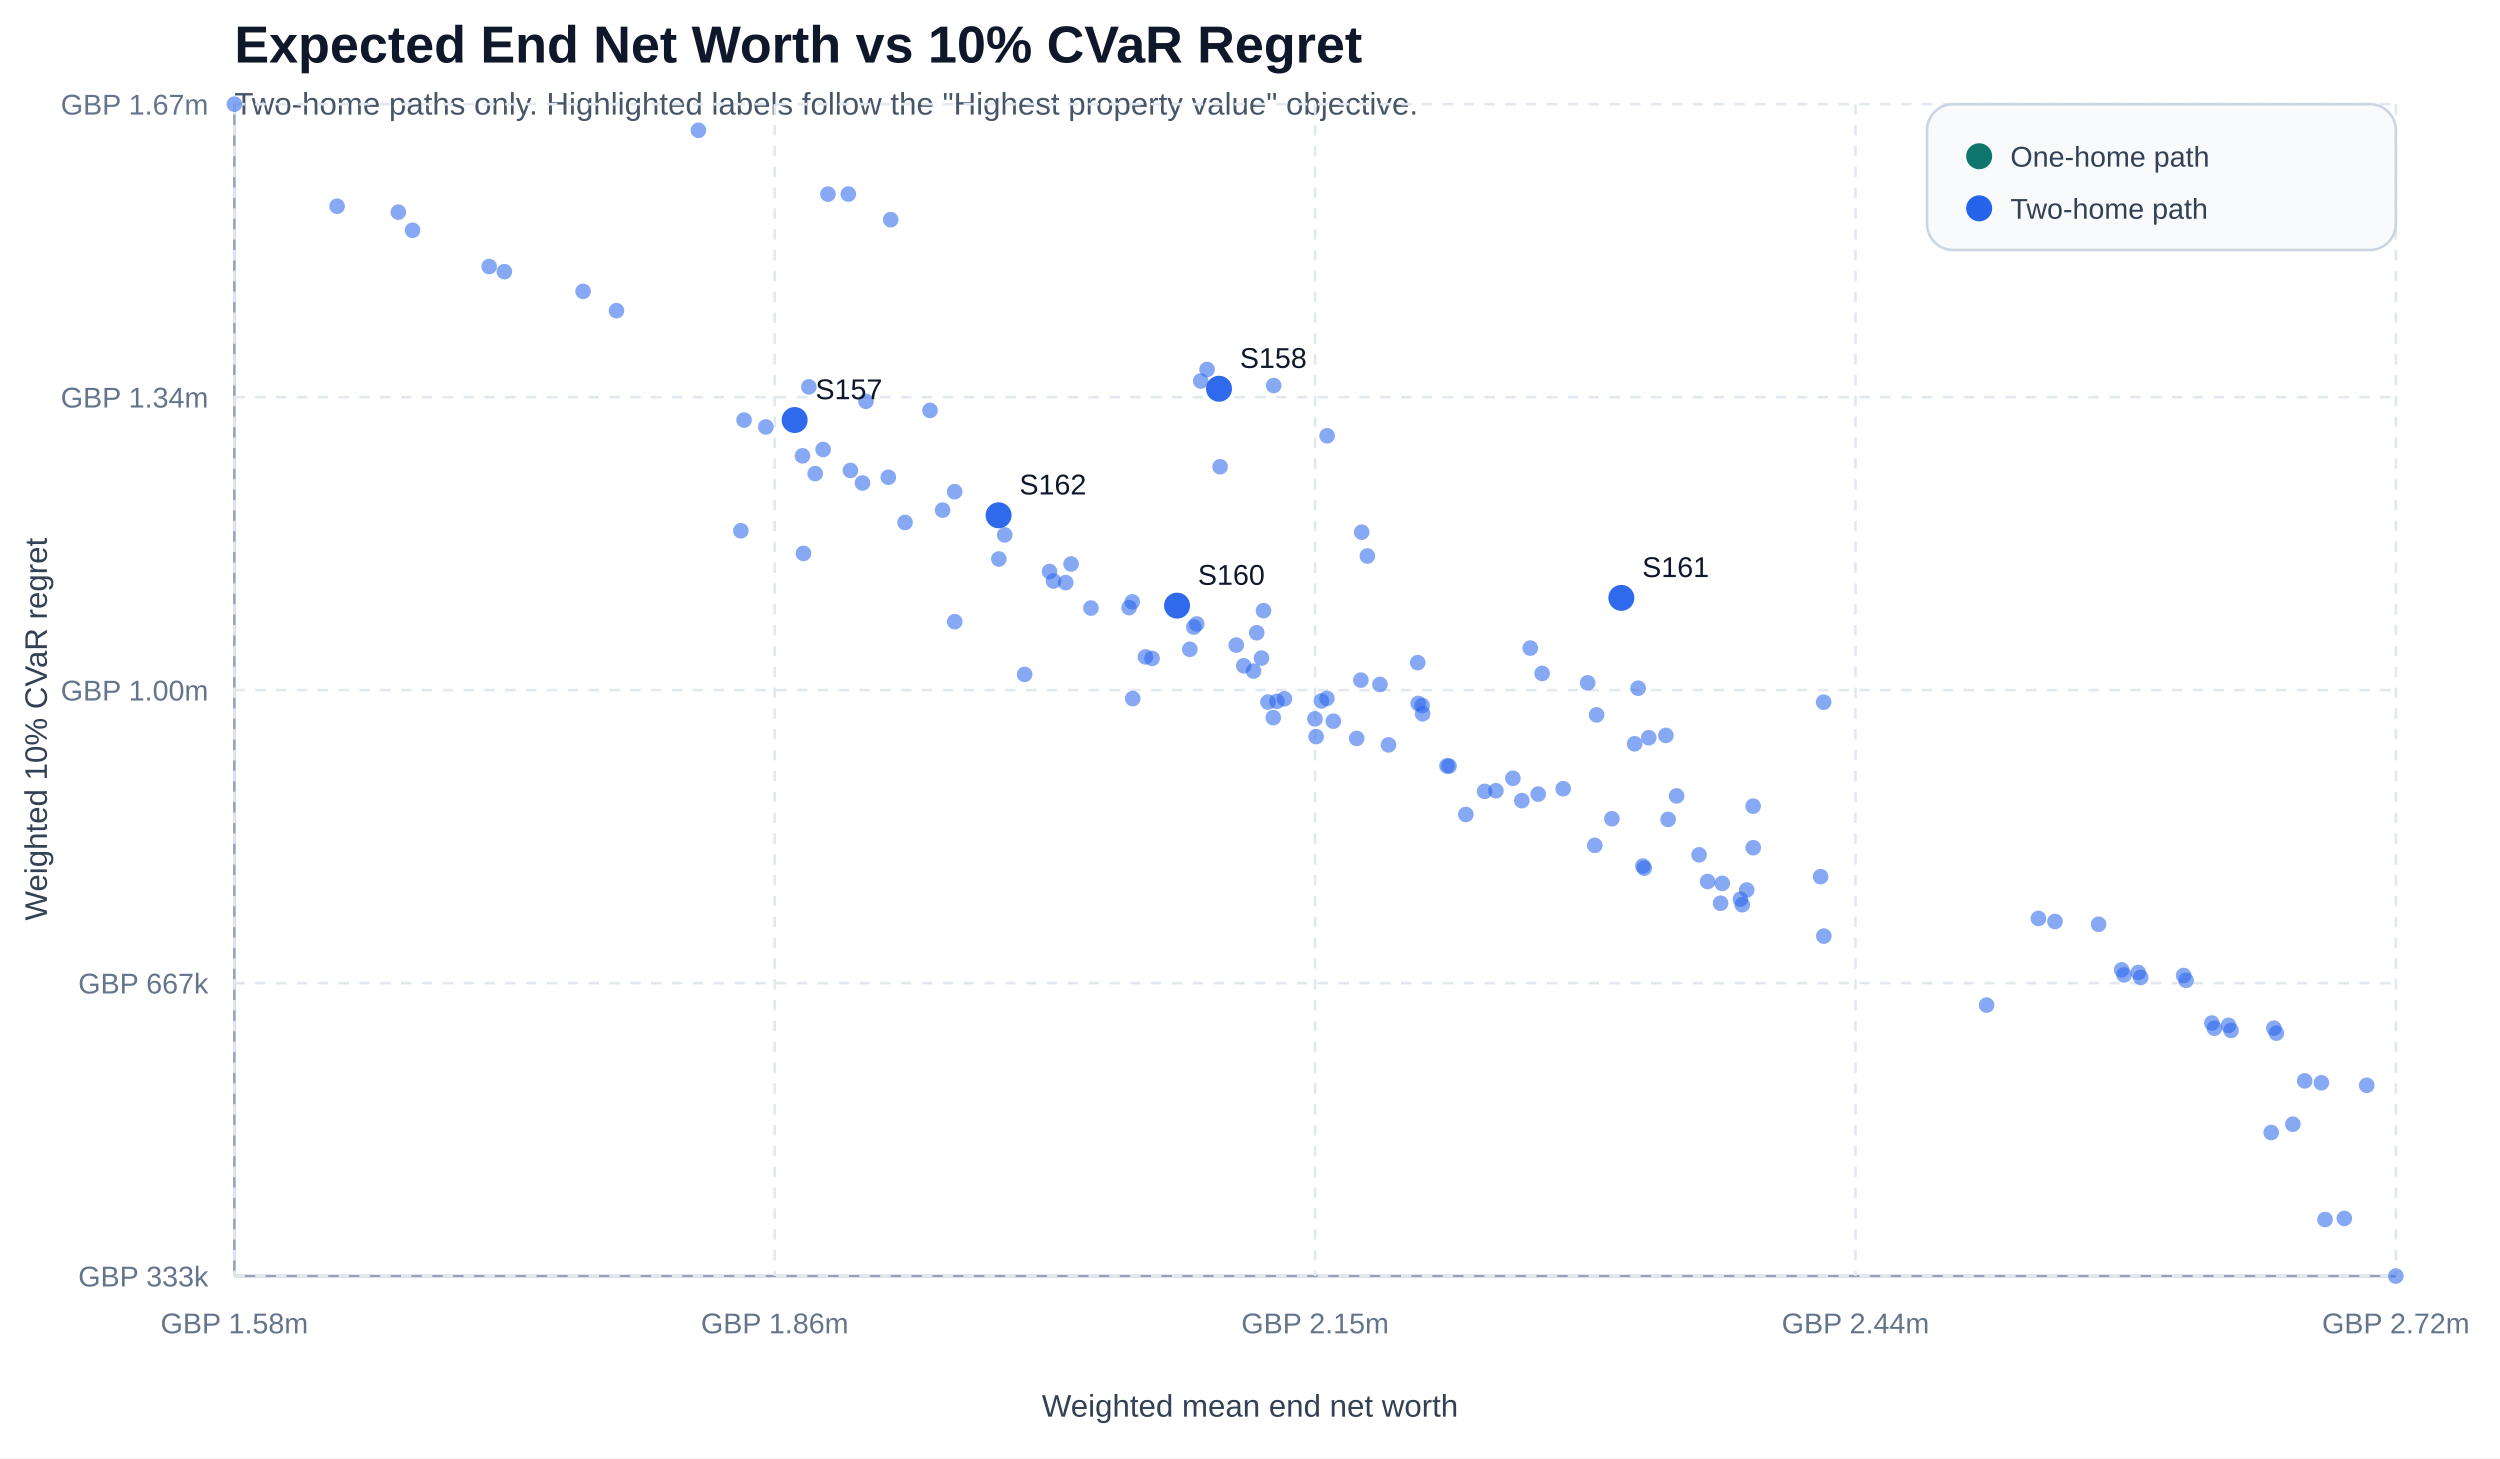
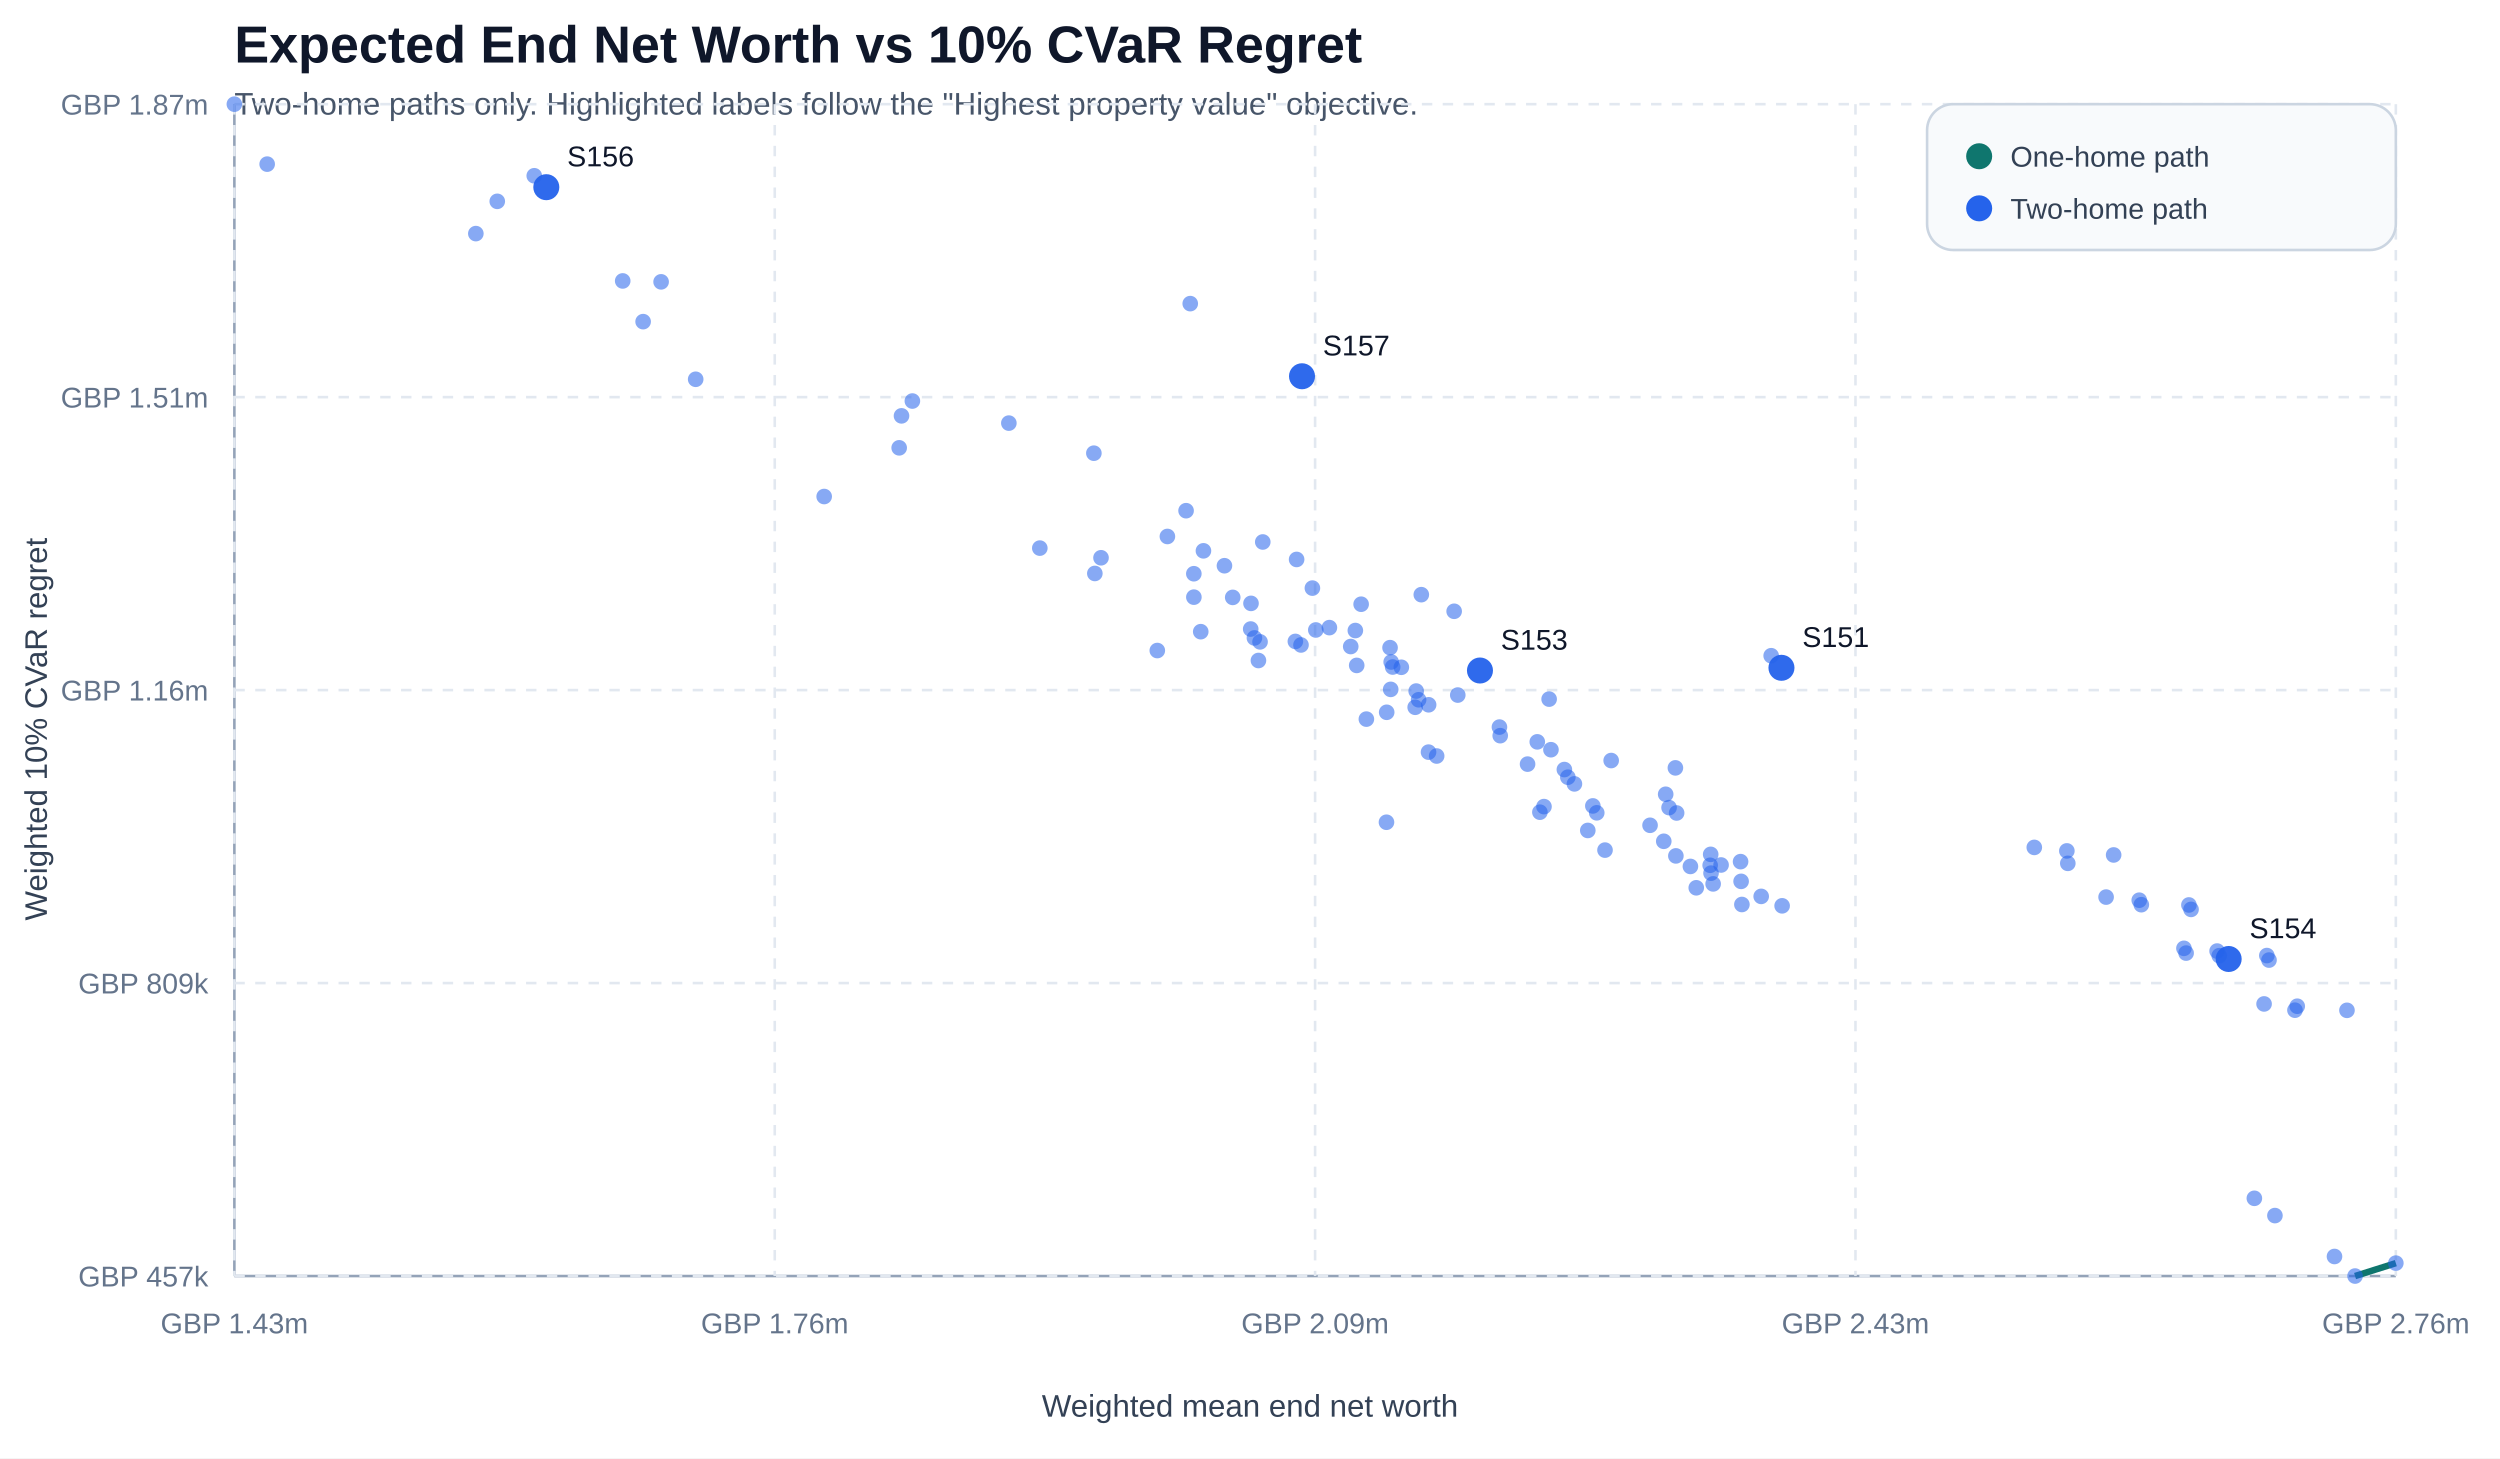
<svg xmlns="http://www.w3.org/2000/svg" width="960" height="560" viewBox="0 0 960 560">
  <rect width="960" height="560" fill="#ffffff" />
  <text x="90" y="24" font-size="20" font-family="Arial, sans-serif" font-weight="700" fill="#0f172a">Expected End Net Worth vs 10% CVaR Regret</text>
  <text x="90" y="44" font-size="12" font-family="Arial, sans-serif" fill="#475569">Two-home paths only. Highlighted labels follow the "Highest property value" objective.</text>
  <line x1="90" y1="490" x2="920" y2="490" stroke="#94a3b8" />
  <line x1="90" y1="40" x2="90" y2="490" stroke="#94a3b8" />
  <line x1="90" y1="40" x2="90" y2="490" stroke="#e2e8f0" stroke-dasharray="4 4" />
  <line x1="90" y1="490" x2="920" y2="490" stroke="#e2e8f0" stroke-dasharray="4 4" />
-   <text x="90" y="512" text-anchor="middle" font-size="11" font-family="Arial, sans-serif" fill="#64748b">GBP 1.58m</text>
-   <text x="80" y="494" text-anchor="end" font-size="11" font-family="Arial, sans-serif" fill="#64748b">GBP 333k</text>
+   <text x="90" y="512" text-anchor="middle" font-size="11" font-family="Arial, sans-serif" fill="#64748b">GBP 1.43m</text>
+   <text x="80" y="494" text-anchor="end" font-size="11" font-family="Arial, sans-serif" fill="#64748b">GBP 457k</text>
  <line x1="297.5" y1="40" x2="297.5" y2="490" stroke="#e2e8f0" stroke-dasharray="4 4" />
  <line x1="90" y1="377.5" x2="920" y2="377.5" stroke="#e2e8f0" stroke-dasharray="4 4" />
-   <text x="297.5" y="512" text-anchor="middle" font-size="11" font-family="Arial, sans-serif" fill="#64748b">GBP 1.86m</text>
-   <text x="80" y="381.5" text-anchor="end" font-size="11" font-family="Arial, sans-serif" fill="#64748b">GBP 667k</text>
+   <text x="297.5" y="512" text-anchor="middle" font-size="11" font-family="Arial, sans-serif" fill="#64748b">GBP 1.76m</text>
+   <text x="80" y="381.5" text-anchor="end" font-size="11" font-family="Arial, sans-serif" fill="#64748b">GBP 809k</text>
  <line x1="505" y1="40" x2="505" y2="490" stroke="#e2e8f0" stroke-dasharray="4 4" />
  <line x1="90" y1="265" x2="920" y2="265" stroke="#e2e8f0" stroke-dasharray="4 4" />
-   <text x="505" y="512" text-anchor="middle" font-size="11" font-family="Arial, sans-serif" fill="#64748b">GBP 2.15m</text>
-   <text x="80" y="269" text-anchor="end" font-size="11" font-family="Arial, sans-serif" fill="#64748b">GBP 1.00m</text>
+   <text x="505" y="512" text-anchor="middle" font-size="11" font-family="Arial, sans-serif" fill="#64748b">GBP 2.09m</text>
+   <text x="80" y="269" text-anchor="end" font-size="11" font-family="Arial, sans-serif" fill="#64748b">GBP 1.16m</text>
  <line x1="712.5" y1="40" x2="712.5" y2="490" stroke="#e2e8f0" stroke-dasharray="4 4" />
  <line x1="90" y1="152.5" x2="920" y2="152.5" stroke="#e2e8f0" stroke-dasharray="4 4" />
-   <text x="712.5" y="512" text-anchor="middle" font-size="11" font-family="Arial, sans-serif" fill="#64748b">GBP 2.44m</text>
-   <text x="80" y="156.5" text-anchor="end" font-size="11" font-family="Arial, sans-serif" fill="#64748b">GBP 1.34m</text>
+   <text x="712.5" y="512" text-anchor="middle" font-size="11" font-family="Arial, sans-serif" fill="#64748b">GBP 2.43m</text>
+   <text x="80" y="156.5" text-anchor="end" font-size="11" font-family="Arial, sans-serif" fill="#64748b">GBP 1.51m</text>
  <line x1="920" y1="40" x2="920" y2="490" stroke="#e2e8f0" stroke-dasharray="4 4" />
  <line x1="90" y1="40" x2="920" y2="40" stroke="#e2e8f0" stroke-dasharray="4 4" />
-   <text x="920" y="512" text-anchor="middle" font-size="11" font-family="Arial, sans-serif" fill="#64748b">GBP 2.72m</text>
-   <text x="80" y="44" text-anchor="end" font-size="11" font-family="Arial, sans-serif" fill="#64748b">GBP 1.67m</text>
-   <polyline points="920,490" fill="none" stroke="#0f766e" stroke-width="2.5" />
-   <circle cx="493.206" cy="268.352" r="3" fill="#2563eb" opacity="0.55" />
-   <circle cx="556.45" cy="294.17" r="3" fill="#2563eb" opacity="0.55" />
-   <circle cx="533.185" cy="286.042" r="3" fill="#2563eb" opacity="0.55" />
-   <circle cx="612.4" cy="324.614" r="3" fill="#2563eb" opacity="0.55" />
-   <circle cx="456.886" cy="249.338" r="3" fill="#2563eb" opacity="0.55" />
-   <circle cx="555.642" cy="294.105" r="3" fill="#2563eb" opacity="0.55" />
-   <circle cx="507.412" cy="269.185" r="3" fill="#2563eb" opacity="0.55" />
-   <circle cx="418.918" cy="233.496" r="3" fill="#2563eb" opacity="0.55" />
-   <circle cx="584.376" cy="307.441" r="3" fill="#2563eb" opacity="0.55" />
-   <circle cx="481.358" cy="257.686" r="3" fill="#2563eb" opacity="0.55" />
-   <circle cx="477.601" cy="255.661" r="3" fill="#2563eb" opacity="0.55" />
-   <circle cx="630.873" cy="332.556" r="3" fill="#2563eb" opacity="0.55" />
-   <circle cx="484.412" cy="252.699" r="3" fill="#2563eb" opacity="0.55" />
-   <circle cx="458.408" cy="240.79" r="3" fill="#2563eb" opacity="0.55" />
-   <circle cx="383.555" cy="214.656" r="3" fill="#2563eb" opacity="0.55" />
-   <circle cx="433.577" cy="233.325" r="3" fill="#2563eb" opacity="0.55" />
-   <circle cx="403.006" cy="219.469" r="3" fill="#2563eb" opacity="0.55" />
-   <circle cx="434.98" cy="268.269" r="3" fill="#2563eb" opacity="0.55" />
-   <circle cx="544.574" cy="270.106" r="3" fill="#2563eb" opacity="0.55" />
-   <circle cx="529.886" cy="262.833" r="3" fill="#2563eb" opacity="0.55" />
-   <circle cx="411.298" cy="216.575" r="3" fill="#2563eb" opacity="0.55" />
-   <circle cx="670.74" cy="341.754" r="3" fill="#2563eb" opacity="0.55" />
-   <circle cx="673.203" cy="309.56" r="3" fill="#2563eb" opacity="0.55" />
-   <circle cx="511.989" cy="276.93" r="3" fill="#2563eb" opacity="0.55" />
-   <circle cx="669.032" cy="347.423" r="3" fill="#2563eb" opacity="0.55" />
-   <circle cx="590.659" cy="304.942" r="3" fill="#2563eb" opacity="0.55" />
-   <circle cx="409.229" cy="223.723" r="3" fill="#2563eb" opacity="0.55" />
-   <circle cx="347.541" cy="200.623" r="3" fill="#2563eb" opacity="0.55" />
-   <circle cx="673.246" cy="325.525" r="3" fill="#2563eb" opacity="0.55" />
-   <circle cx="509.531" cy="268.19" r="3" fill="#2563eb" opacity="0.55" />
-   <circle cx="434.792" cy="231.111" r="3" fill="#2563eb" opacity="0.55" />
-   <circle cx="660.694" cy="346.85" r="3" fill="#2563eb" opacity="0.55" />
-   <circle cx="361.945" cy="195.886" r="3" fill="#2563eb" opacity="0.55" />
-   <circle cx="385.816" cy="205.407" r="3" fill="#2563eb" opacity="0.55" />
-   <circle cx="600.258" cy="302.873" r="3" fill="#2563eb" opacity="0.55" />
-   <circle cx="643.803" cy="305.628" r="3" fill="#2563eb" opacity="0.55" />
-   <circle cx="920" cy="490" r="3" fill="#2563eb" opacity="0.55" />
-   <circle cx="668.329" cy="345.286" r="3" fill="#2563eb" opacity="0.55" />
-   <circle cx="618.974" cy="314.402" r="3" fill="#2563eb" opacity="0.55" />
-   <circle cx="633.128" cy="283.283" r="3" fill="#2563eb" opacity="0.55" />
-   <circle cx="490.347" cy="269.316" r="3" fill="#2563eb" opacity="0.55" />
-   <circle cx="652.444" cy="328.262" r="3" fill="#2563eb" opacity="0.55" />
-   <circle cx="592.178" cy="258.593" r="3" fill="#2563eb" opacity="0.55" />
-   <circle cx="639.697" cy="282.403" r="3" fill="#2563eb" opacity="0.55" />
-   <circle cx="580.952" cy="298.865" r="3" fill="#2563eb" opacity="0.55" />
-   <circle cx="640.558" cy="314.653" r="3" fill="#2563eb" opacity="0.55" />
-   <circle cx="900.225" cy="467.879" r="3" fill="#2563eb" opacity="0.55" />
-   <circle cx="700.348" cy="359.465" r="3" fill="#2563eb" opacity="0.55" />
-   <circle cx="892.812" cy="468.293" r="3" fill="#2563eb" opacity="0.55" />
-   <circle cx="520.978" cy="283.553" r="3" fill="#2563eb" opacity="0.55" />
-   <circle cx="562.885" cy="312.762" r="3" fill="#2563eb" opacity="0.55" />
-   <circle cx="341.109" cy="183.266" r="3" fill="#2563eb" opacity="0.55" />
-   <circle cx="629.04" cy="264.281" r="3" fill="#2563eb" opacity="0.55" />
-   <circle cx="504.938" cy="276.045" r="3" fill="#2563eb" opacity="0.55" />
-   <circle cx="872.139" cy="434.892" r="3" fill="#2563eb" opacity="0.55" />
-   <circle cx="880.457" cy="431.684" r="3" fill="#2563eb" opacity="0.55" />
-   <circle cx="326.561" cy="180.656" r="3" fill="#2563eb" opacity="0.55" />
-   <circle cx="313.028" cy="181.851" r="3" fill="#2563eb" opacity="0.55" />
-   <circle cx="908.824" cy="416.758" r="3" fill="#2563eb" opacity="0.55" />
-   <circle cx="331.189" cy="185.466" r="3" fill="#2563eb" opacity="0.55" />
-   <circle cx="587.624" cy="248.859" r="3" fill="#2563eb" opacity="0.55" />
-   <circle cx="891.417" cy="415.797" r="3" fill="#2563eb" opacity="0.55" />
-   <circle cx="609.672" cy="262.217" r="3" fill="#2563eb" opacity="0.55" />
-   <circle cx="474.724" cy="247.715" r="3" fill="#2563eb" opacity="0.55" />
-   <circle cx="885.004" cy="415.056" r="3" fill="#2563eb" opacity="0.55" />
-   <circle cx="661.35" cy="339.225" r="3" fill="#2563eb" opacity="0.55" />
-   <circle cx="655.727" cy="338.509" r="3" fill="#2563eb" opacity="0.55" />
-   <circle cx="294.089" cy="163.942" r="3" fill="#2563eb" opacity="0.55" />
-   <circle cx="613.092" cy="274.515" r="3" fill="#2563eb" opacity="0.55" />
-   <circle cx="627.702" cy="285.619" r="3" fill="#2563eb" opacity="0.55" />
-   <circle cx="874.133" cy="396.731" r="3" fill="#2563eb" opacity="0.55" />
-   <circle cx="525.074" cy="213.501" r="3" fill="#2563eb" opacity="0.55" />
-   <circle cx="873.165" cy="394.814" r="3" fill="#2563eb" opacity="0.55" />
-   <circle cx="285.73" cy="161.307" r="3" fill="#2563eb" opacity="0.55" />
-   <circle cx="485.18" cy="234.486" r="3" fill="#2563eb" opacity="0.55" />
-   <circle cx="316.08" cy="172.604" r="3" fill="#2563eb" opacity="0.55" />
-   <circle cx="856.726" cy="395.698" r="3" fill="#2563eb" opacity="0.55" />
-   <circle cx="570.106" cy="303.885" r="3" fill="#2563eb" opacity="0.55" />
-   <circle cx="855.759" cy="393.746" r="3" fill="#2563eb" opacity="0.55" />
-   <circle cx="574.432" cy="303.65" r="3" fill="#2563eb" opacity="0.55" />
-   <circle cx="850.313" cy="394.852" r="3" fill="#2563eb" opacity="0.55" />
-   <circle cx="849.345" cy="392.844" r="3" fill="#2563eb" opacity="0.55" />
-   <circle cx="762.85" cy="385.955" r="3" fill="#2563eb" opacity="0.55" />
-   <circle cx="522.567" cy="261.167" r="3" fill="#2563eb" opacity="0.55" />
-   <circle cx="839.442" cy="376.455" r="3" fill="#2563eb" opacity="0.55" />
-   <circle cx="699.1" cy="336.646" r="3" fill="#2563eb" opacity="0.55" />
-   <circle cx="838.519" cy="374.605" r="3" fill="#2563eb" opacity="0.55" />
-   <circle cx="442.407" cy="252.821" r="3" fill="#2563eb" opacity="0.55" />
-   <circle cx="822.035" cy="375.343" r="3" fill="#2563eb" opacity="0.55" />
-   <circle cx="439.851" cy="252.237" r="3" fill="#2563eb" opacity="0.55" />
-   <circle cx="821.115" cy="373.46" r="3" fill="#2563eb" opacity="0.55" />
-   <circle cx="544.408" cy="254.459" r="3" fill="#2563eb" opacity="0.55" />
-   <circle cx="546.088" cy="270.938" r="3" fill="#2563eb" opacity="0.55" />
-   <circle cx="815.622" cy="374.372" r="3" fill="#2563eb" opacity="0.55" />
-   <circle cx="814.703" cy="372.432" r="3" fill="#2563eb" opacity="0.55" />
-   <circle cx="631.384" cy="333.375" r="3" fill="#2563eb" opacity="0.55" />
-   <circle cx="366.622" cy="238.738" r="3" fill="#2563eb" opacity="0.55" />
-   <circle cx="468.519" cy="179.238" r="3" fill="#2563eb" opacity="0.55" />
-   <circle cx="522.884" cy="204.362" r="3" fill="#2563eb" opacity="0.55" />
-   <circle cx="482.589" cy="242.973" r="3" fill="#2563eb" opacity="0.55" />
-   <circle cx="805.856" cy="354.913" r="3" fill="#2563eb" opacity="0.55" />
-   <circle cx="459.547" cy="239.593" r="3" fill="#2563eb" opacity="0.55" />
-   <circle cx="789.113" cy="353.842" r="3" fill="#2563eb" opacity="0.55" />
-   <circle cx="782.758" cy="352.689" r="3" fill="#2563eb" opacity="0.55" />
-   <circle cx="488.939" cy="275.579" r="3" fill="#2563eb" opacity="0.55" />
-   <circle cx="505.385" cy="282.846" r="3" fill="#2563eb" opacity="0.55" />
-   <circle cx="393.461" cy="258.964" r="3" fill="#2563eb" opacity="0.55" />
-   <circle cx="700.278" cy="269.639" r="3" fill="#2563eb" opacity="0.55" />
-   <circle cx="404.552" cy="223.127" r="3" fill="#2563eb" opacity="0.55" />
-   <circle cx="546.282" cy="274.095" r="3" fill="#2563eb" opacity="0.55" />
-   <circle cx="622.601" cy="229.591" r="5" fill="#2563eb" opacity="0.95" />
-   <text x="630.601" y="221.591" font-size="11" font-family="Arial, sans-serif" fill="#0f172a">S161</text>
-   <circle cx="486.902" cy="269.593" r="3" fill="#2563eb" opacity="0.55" />
-   <circle cx="461.087" cy="146.311" r="3" fill="#2563eb" opacity="0.55" />
-   <circle cx="332.522" cy="154.1" r="3" fill="#2563eb" opacity="0.55" />
-   <circle cx="451.993" cy="232.566" r="5" fill="#2563eb" opacity="0.95" />
-   <text x="459.993" y="224.566" font-size="11" font-family="Arial, sans-serif" fill="#0f172a">S160</text>
-   <circle cx="284.484" cy="203.813" r="3" fill="#2563eb" opacity="0.55" />
-   <circle cx="509.613" cy="167.347" r="3" fill="#2563eb" opacity="0.55" />
-   <circle cx="463.509" cy="141.868" r="3" fill="#2563eb" opacity="0.55" />
-   <circle cx="489.105" cy="148.053" r="3" fill="#2563eb" opacity="0.55" />
-   <circle cx="308.525" cy="212.506" r="3" fill="#2563eb" opacity="0.55" />
-   <circle cx="383.457" cy="197.872" r="5" fill="#2563eb" opacity="0.95" />
-   <text x="391.457" y="189.872" font-size="11" font-family="Arial, sans-serif" fill="#0f172a">S162</text>
-   <circle cx="366.585" cy="188.816" r="3" fill="#2563eb" opacity="0.55" />
-   <circle cx="468.102" cy="149.28" r="5" fill="#2563eb" opacity="0.95" />
-   <text x="476.102" y="141.28" font-size="11" font-family="Arial, sans-serif" fill="#0f172a">S158</text>
-   <circle cx="357.123" cy="157.594" r="3" fill="#2563eb" opacity="0.55" />
-   <circle cx="310.607" cy="148.556" r="3" fill="#2563eb" opacity="0.55" />
-   <circle cx="308.172" cy="175.047" r="3" fill="#2563eb" opacity="0.55" />
-   <circle cx="342.029" cy="84.367" r="3" fill="#2563eb" opacity="0.55" />
-   <circle cx="223.911" cy="111.892" r="3" fill="#2563eb" opacity="0.55" />
-   <circle cx="305.141" cy="161.291" r="5" fill="#2563eb" opacity="0.95" />
-   <text x="313.141" y="153.291" font-size="11" font-family="Arial, sans-serif" fill="#0f172a">S157</text>
-   <circle cx="236.728" cy="119.298" r="3" fill="#2563eb" opacity="0.55" />
-   <circle cx="268.195" cy="50.037" r="3" fill="#2563eb" opacity="0.55" />
-   <circle cx="152.951" cy="81.459" r="3" fill="#2563eb" opacity="0.55" />
-   <circle cx="193.678" cy="104.325" r="3" fill="#2563eb" opacity="0.55" />
-   <circle cx="325.758" cy="74.51" r="3" fill="#2563eb" opacity="0.55" />
-   <circle cx="317.931" cy="74.55" r="3" fill="#2563eb" opacity="0.55" />
-   <circle cx="187.846" cy="102.351" r="3" fill="#2563eb" opacity="0.55" />
-   <circle cx="158.413" cy="88.43" r="3" fill="#2563eb" opacity="0.55" />
-   <circle cx="129.443" cy="79.194" r="3" fill="#2563eb" opacity="0.55" />
+   <text x="920" y="512" text-anchor="middle" font-size="11" font-family="Arial, sans-serif" fill="#64748b">GBP 2.76m</text>
+   <text x="80" y="44" text-anchor="end" font-size="11" font-family="Arial, sans-serif" fill="#64748b">GBP 1.87m</text>
+   <polyline points="904.342,490 920,485.042" fill="none" stroke="#0f766e" stroke-width="2.5" />
+   <circle cx="591.321" cy="311.881" r="3" fill="#2563eb" opacity="0.55" />
+   <circle cx="524.688" cy="276.14" r="3" fill="#2563eb" opacity="0.55" />
+   <circle cx="548.556" cy="288.819" r="3" fill="#2563eb" opacity="0.55" />
+   <circle cx="559.784" cy="266.905" r="3" fill="#2563eb" opacity="0.55" />
+   <circle cx="651.364" cy="340.913" r="3" fill="#2563eb" opacity="0.55" />
+   <circle cx="668.889" cy="347.326" r="3" fill="#2563eb" opacity="0.55" />
+   <circle cx="483.24" cy="253.635" r="3" fill="#2563eb" opacity="0.55" />
+   <circle cx="611.655" cy="309.472" r="3" fill="#2563eb" opacity="0.55" />
+   <circle cx="616.324" cy="326.442" r="3" fill="#2563eb" opacity="0.55" />
+   <circle cx="461.084" cy="242.564" r="3" fill="#2563eb" opacity="0.55" />
+   <circle cx="586.582" cy="293.422" r="3" fill="#2563eb" opacity="0.55" />
+   <circle cx="643.535" cy="328.665" r="3" fill="#2563eb" opacity="0.55" />
+   <circle cx="543.816" cy="265.368" r="3" fill="#2563eb" opacity="0.55" />
+   <circle cx="533.779" cy="248.696" r="3" fill="#2563eb" opacity="0.55" />
+   <circle cx="590.314" cy="284.871" r="3" fill="#2563eb" opacity="0.55" />
+   <circle cx="520.454" cy="242.124" r="3" fill="#2563eb" opacity="0.55" />
+   <circle cx="499.584" cy="247.664" r="3" fill="#2563eb" opacity="0.55" />
+   <circle cx="592.889" cy="309.735" r="3" fill="#2563eb" opacity="0.55" />
+   <circle cx="518.679" cy="248.267" r="3" fill="#2563eb" opacity="0.55" />
+   <circle cx="649.118" cy="332.711" r="3" fill="#2563eb" opacity="0.55" />
+   <circle cx="657.035" cy="335.291" r="3" fill="#2563eb" opacity="0.55" />
+   <circle cx="600.718" cy="295.51" r="3" fill="#2563eb" opacity="0.55" />
+   <circle cx="576.086" cy="282.498" r="3" fill="#2563eb" opacity="0.55" />
+   <circle cx="657.843" cy="339.416" r="3" fill="#2563eb" opacity="0.55" />
+   <circle cx="575.786" cy="279.2" r="3" fill="#2563eb" opacity="0.55" />
+   <circle cx="594.867" cy="268.46" r="3" fill="#2563eb" opacity="0.55" />
+   <circle cx="505.269" cy="241.91" r="3" fill="#2563eb" opacity="0.55" />
+   <circle cx="544.746" cy="268.709" r="3" fill="#2563eb" opacity="0.55" />
+   <circle cx="609.711" cy="318.892" r="3" fill="#2563eb" opacity="0.55" />
+   <circle cx="633.622" cy="316.911" r="3" fill="#2563eb" opacity="0.55" />
+   <circle cx="483.857" cy="246.472" r="3" fill="#2563eb" opacity="0.55" />
+   <circle cx="545.781" cy="228.351" r="3" fill="#2563eb" opacity="0.55" />
+   <circle cx="532.487" cy="273.521" r="3" fill="#2563eb" opacity="0.55" />
+   <circle cx="520.973" cy="255.519" r="3" fill="#2563eb" opacity="0.55" />
+   <circle cx="639.62" cy="305.001" r="3" fill="#2563eb" opacity="0.55" />
+   <circle cx="522.677" cy="232.023" r="3" fill="#2563eb" opacity="0.55" />
+   <circle cx="638.886" cy="323.055" r="3" fill="#2563eb" opacity="0.55" />
+   <circle cx="558.394" cy="234.734" r="3" fill="#2563eb" opacity="0.55" />
+   <circle cx="668.584" cy="338.443" r="3" fill="#2563eb" opacity="0.55" />
+   <circle cx="613.152" cy="312.122" r="3" fill="#2563eb" opacity="0.55" />
+   <circle cx="604.578" cy="301.014" r="3" fill="#2563eb" opacity="0.55" />
+   <circle cx="503.961" cy="225.834" r="3" fill="#2563eb" opacity="0.55" />
+   <circle cx="399.288" cy="210.473" r="3" fill="#2563eb" opacity="0.55" />
+   <circle cx="668.381" cy="330.865" r="3" fill="#2563eb" opacity="0.55" />
+   <circle cx="684.335" cy="347.836" r="3" fill="#2563eb" opacity="0.55" />
+   <circle cx="534.027" cy="264.721" r="3" fill="#2563eb" opacity="0.55" />
+   <circle cx="534.214" cy="254.203" r="3" fill="#2563eb" opacity="0.55" />
+   <circle cx="497.422" cy="246.308" r="3" fill="#2563eb" opacity="0.55" />
+   <circle cx="420.418" cy="220.207" r="3" fill="#2563eb" opacity="0.55" />
+   <circle cx="676.298" cy="344.212" r="3" fill="#2563eb" opacity="0.55" />
+   <circle cx="551.676" cy="290.309" r="3" fill="#2563eb" opacity="0.55" />
+   <circle cx="548.59" cy="270.636" r="3" fill="#2563eb" opacity="0.55" />
+   <circle cx="422.788" cy="214.184" r="3" fill="#2563eb" opacity="0.55" />
+   <circle cx="510.488" cy="241.005" r="3" fill="#2563eb" opacity="0.55" />
+   <circle cx="480.386" cy="231.698" r="3" fill="#2563eb" opacity="0.55" />
+   <circle cx="480.268" cy="241.547" r="3" fill="#2563eb" opacity="0.55" />
+   <circle cx="660.893" cy="332.155" r="3" fill="#2563eb" opacity="0.55" />
+   <circle cx="920" cy="485.042" r="3" fill="#2563eb" opacity="0.55" />
+   <circle cx="904.342" cy="490" r="3" fill="#2563eb" opacity="0.55" />
+   <circle cx="543.431" cy="271.593" r="3" fill="#2563eb" opacity="0.55" />
+   <circle cx="481.699" cy="244.968" r="3" fill="#2563eb" opacity="0.55" />
+   <circle cx="602.049" cy="298.45" r="3" fill="#2563eb" opacity="0.55" />
+   <circle cx="473.366" cy="229.398" r="3" fill="#2563eb" opacity="0.55" />
+   <circle cx="534.785" cy="256.137" r="3" fill="#2563eb" opacity="0.55" />
+   <circle cx="896.444" cy="482.493" r="3" fill="#2563eb" opacity="0.55" />
+   <circle cx="595.564" cy="287.891" r="3" fill="#2563eb" opacity="0.55" />
+   <circle cx="458.432" cy="220.312" r="3" fill="#2563eb" opacity="0.55" />
+   <circle cx="656.902" cy="328.075" r="3" fill="#2563eb" opacity="0.55" />
+   <circle cx="873.571" cy="466.783" r="3" fill="#2563eb" opacity="0.55" />
+   <circle cx="497.897" cy="214.827" r="3" fill="#2563eb" opacity="0.55" />
+   <circle cx="865.673" cy="460.151" r="3" fill="#2563eb" opacity="0.55" />
+   <circle cx="458.446" cy="229.307" r="3" fill="#2563eb" opacity="0.55" />
+   <circle cx="538.111" cy="256.237" r="3" fill="#2563eb" opacity="0.55" />
+   <circle cx="643.825" cy="312.187" r="3" fill="#2563eb" opacity="0.55" />
+   <circle cx="656.705" cy="332.267" r="3" fill="#2563eb" opacity="0.55" />
+   <circle cx="640.922" cy="310.121" r="3" fill="#2563eb" opacity="0.55" />
+   <circle cx="470.189" cy="217.24" r="3" fill="#2563eb" opacity="0.55" />
+   <circle cx="448.28" cy="206.004" r="3" fill="#2563eb" opacity="0.55" />
+   <circle cx="618.691" cy="292.05" r="3" fill="#2563eb" opacity="0.55" />
+   <circle cx="462.122" cy="211.518" r="3" fill="#2563eb" opacity="0.55" />
+   <circle cx="901.236" cy="387.966" r="3" fill="#2563eb" opacity="0.55" />
+   <circle cx="484.901" cy="208.12" r="3" fill="#2563eb" opacity="0.55" />
+   <circle cx="881.264" cy="387.914" r="3" fill="#2563eb" opacity="0.55" />
+   <circle cx="882.138" cy="386.392" r="3" fill="#2563eb" opacity="0.55" />
+   <circle cx="869.405" cy="385.51" r="3" fill="#2563eb" opacity="0.55" />
+   <circle cx="871.3" cy="368.672" r="3" fill="#2563eb" opacity="0.55" />
+   <circle cx="870.466" cy="366.934" r="3" fill="#2563eb" opacity="0.55" />
+   <circle cx="855.804" cy="368.251" r="5" fill="#2563eb" opacity="0.95" />
+   <text x="863.804" y="360.251" font-size="11" font-family="Arial, sans-serif" fill="#0f172a">S154</text>
+   <circle cx="852.202" cy="366.983" r="3" fill="#2563eb" opacity="0.55" />
+   <circle cx="851.367" cy="365.203" r="3" fill="#2563eb" opacity="0.55" />
+   <circle cx="839.469" cy="365.988" r="3" fill="#2563eb" opacity="0.55" />
+   <circle cx="838.634" cy="364.157" r="3" fill="#2563eb" opacity="0.55" />
+   <circle cx="841.364" cy="349.211" r="3" fill="#2563eb" opacity="0.55" />
+   <circle cx="840.544" cy="347.506" r="3" fill="#2563eb" opacity="0.55" />
+   <circle cx="822.266" cy="347.405" r="3" fill="#2563eb" opacity="0.55" />
+   <circle cx="821.472" cy="345.677" r="3" fill="#2563eb" opacity="0.55" />
+   <circle cx="808.74" cy="344.482" r="3" fill="#2563eb" opacity="0.55" />
+   <circle cx="811.638" cy="328.302" r="3" fill="#2563eb" opacity="0.55" />
+   <circle cx="794.037" cy="331.525" r="3" fill="#2563eb" opacity="0.55" />
+   <circle cx="793.671" cy="326.749" r="3" fill="#2563eb" opacity="0.55" />
+   <circle cx="781.168" cy="325.402" r="3" fill="#2563eb" opacity="0.55" />
+   <circle cx="455.453" cy="196.109" r="3" fill="#2563eb" opacity="0.55" />
+   <circle cx="643.352" cy="294.864" r="3" fill="#2563eb" opacity="0.55" />
+   <circle cx="532.406" cy="315.742" r="3" fill="#2563eb" opacity="0.55" />
+   <circle cx="684.08" cy="256.438" r="5" fill="#2563eb" opacity="0.95" />
+   <text x="692.08" y="248.438" font-size="11" font-family="Arial, sans-serif" fill="#0f172a">S151</text>
+   <circle cx="680.131" cy="251.795" r="3" fill="#2563eb" opacity="0.55" />
+   <circle cx="568.307" cy="257.477" r="5" fill="#2563eb" opacity="0.95" />
+   <text x="576.307" y="249.477" font-size="11" font-family="Arial, sans-serif" fill="#0f172a">S153</text>
+   <circle cx="444.403" cy="249.807" r="3" fill="#2563eb" opacity="0.55" />
+   <circle cx="345.285" cy="171.966" r="3" fill="#2563eb" opacity="0.55" />
+   <circle cx="346.177" cy="159.689" r="3" fill="#2563eb" opacity="0.55" />
+   <circle cx="350.353" cy="153.998" r="3" fill="#2563eb" opacity="0.55" />
+   <circle cx="420.045" cy="174.027" r="3" fill="#2563eb" opacity="0.55" />
+   <circle cx="499.972" cy="144.483" r="5" fill="#2563eb" opacity="0.95" />
+   <text x="507.972" y="136.483" font-size="11" font-family="Arial, sans-serif" fill="#0f172a">S157</text>
+   <circle cx="316.482" cy="190.664" r="3" fill="#2563eb" opacity="0.55" />
+   <circle cx="387.402" cy="162.476" r="3" fill="#2563eb" opacity="0.55" />
+   <circle cx="457.054" cy="116.592" r="3" fill="#2563eb" opacity="0.55" />
+   <circle cx="246.958" cy="123.51" r="3" fill="#2563eb" opacity="0.55" />
+   <circle cx="253.864" cy="108.228" r="3" fill="#2563eb" opacity="0.55" />
+   <circle cx="239.12" cy="107.88" r="3" fill="#2563eb" opacity="0.55" />
+   <circle cx="267.14" cy="145.644" r="3" fill="#2563eb" opacity="0.55" />
+   <circle cx="182.722" cy="89.704" r="3" fill="#2563eb" opacity="0.55" />
+   <circle cx="190.949" cy="77.315" r="3" fill="#2563eb" opacity="0.55" />
+   <circle cx="209.783" cy="71.879" r="5" fill="#2563eb" opacity="0.95" />
+   <text x="217.783" y="63.879" font-size="11" font-family="Arial, sans-serif" fill="#0f172a">S156</text>
+   <circle cx="205.154" cy="67.494" r="3" fill="#2563eb" opacity="0.55" />
+   <circle cx="102.593" cy="63.028" r="3" fill="#2563eb" opacity="0.55" />
  <circle cx="90" cy="40" r="3" fill="#2563eb" opacity="0.55" />
  <text x="480" y="544" text-anchor="middle" font-size="12" font-family="Arial, sans-serif" fill="#334155">Weighted mean end net worth</text>
  <text x="18" y="280" transform="rotate(-90 18 280)" text-anchor="middle" font-size="12" font-family="Arial, sans-serif" fill="#334155">Weighted 10% CVaR regret</text>
  <rect x="740" y="40" width="180" height="56" rx="10" fill="#f8fafc" stroke="#cbd5e1" />
  <circle cx="760" cy="60" r="5" fill="#0f766e" />
  <text x="772" y="64" font-size="11" font-family="Arial, sans-serif" fill="#334155">One-home path</text>
  <circle cx="760" cy="80" r="5" fill="#2563eb" />
  <text x="772" y="84" font-size="11" font-family="Arial, sans-serif" fill="#334155">Two-home path</text>
</svg>
